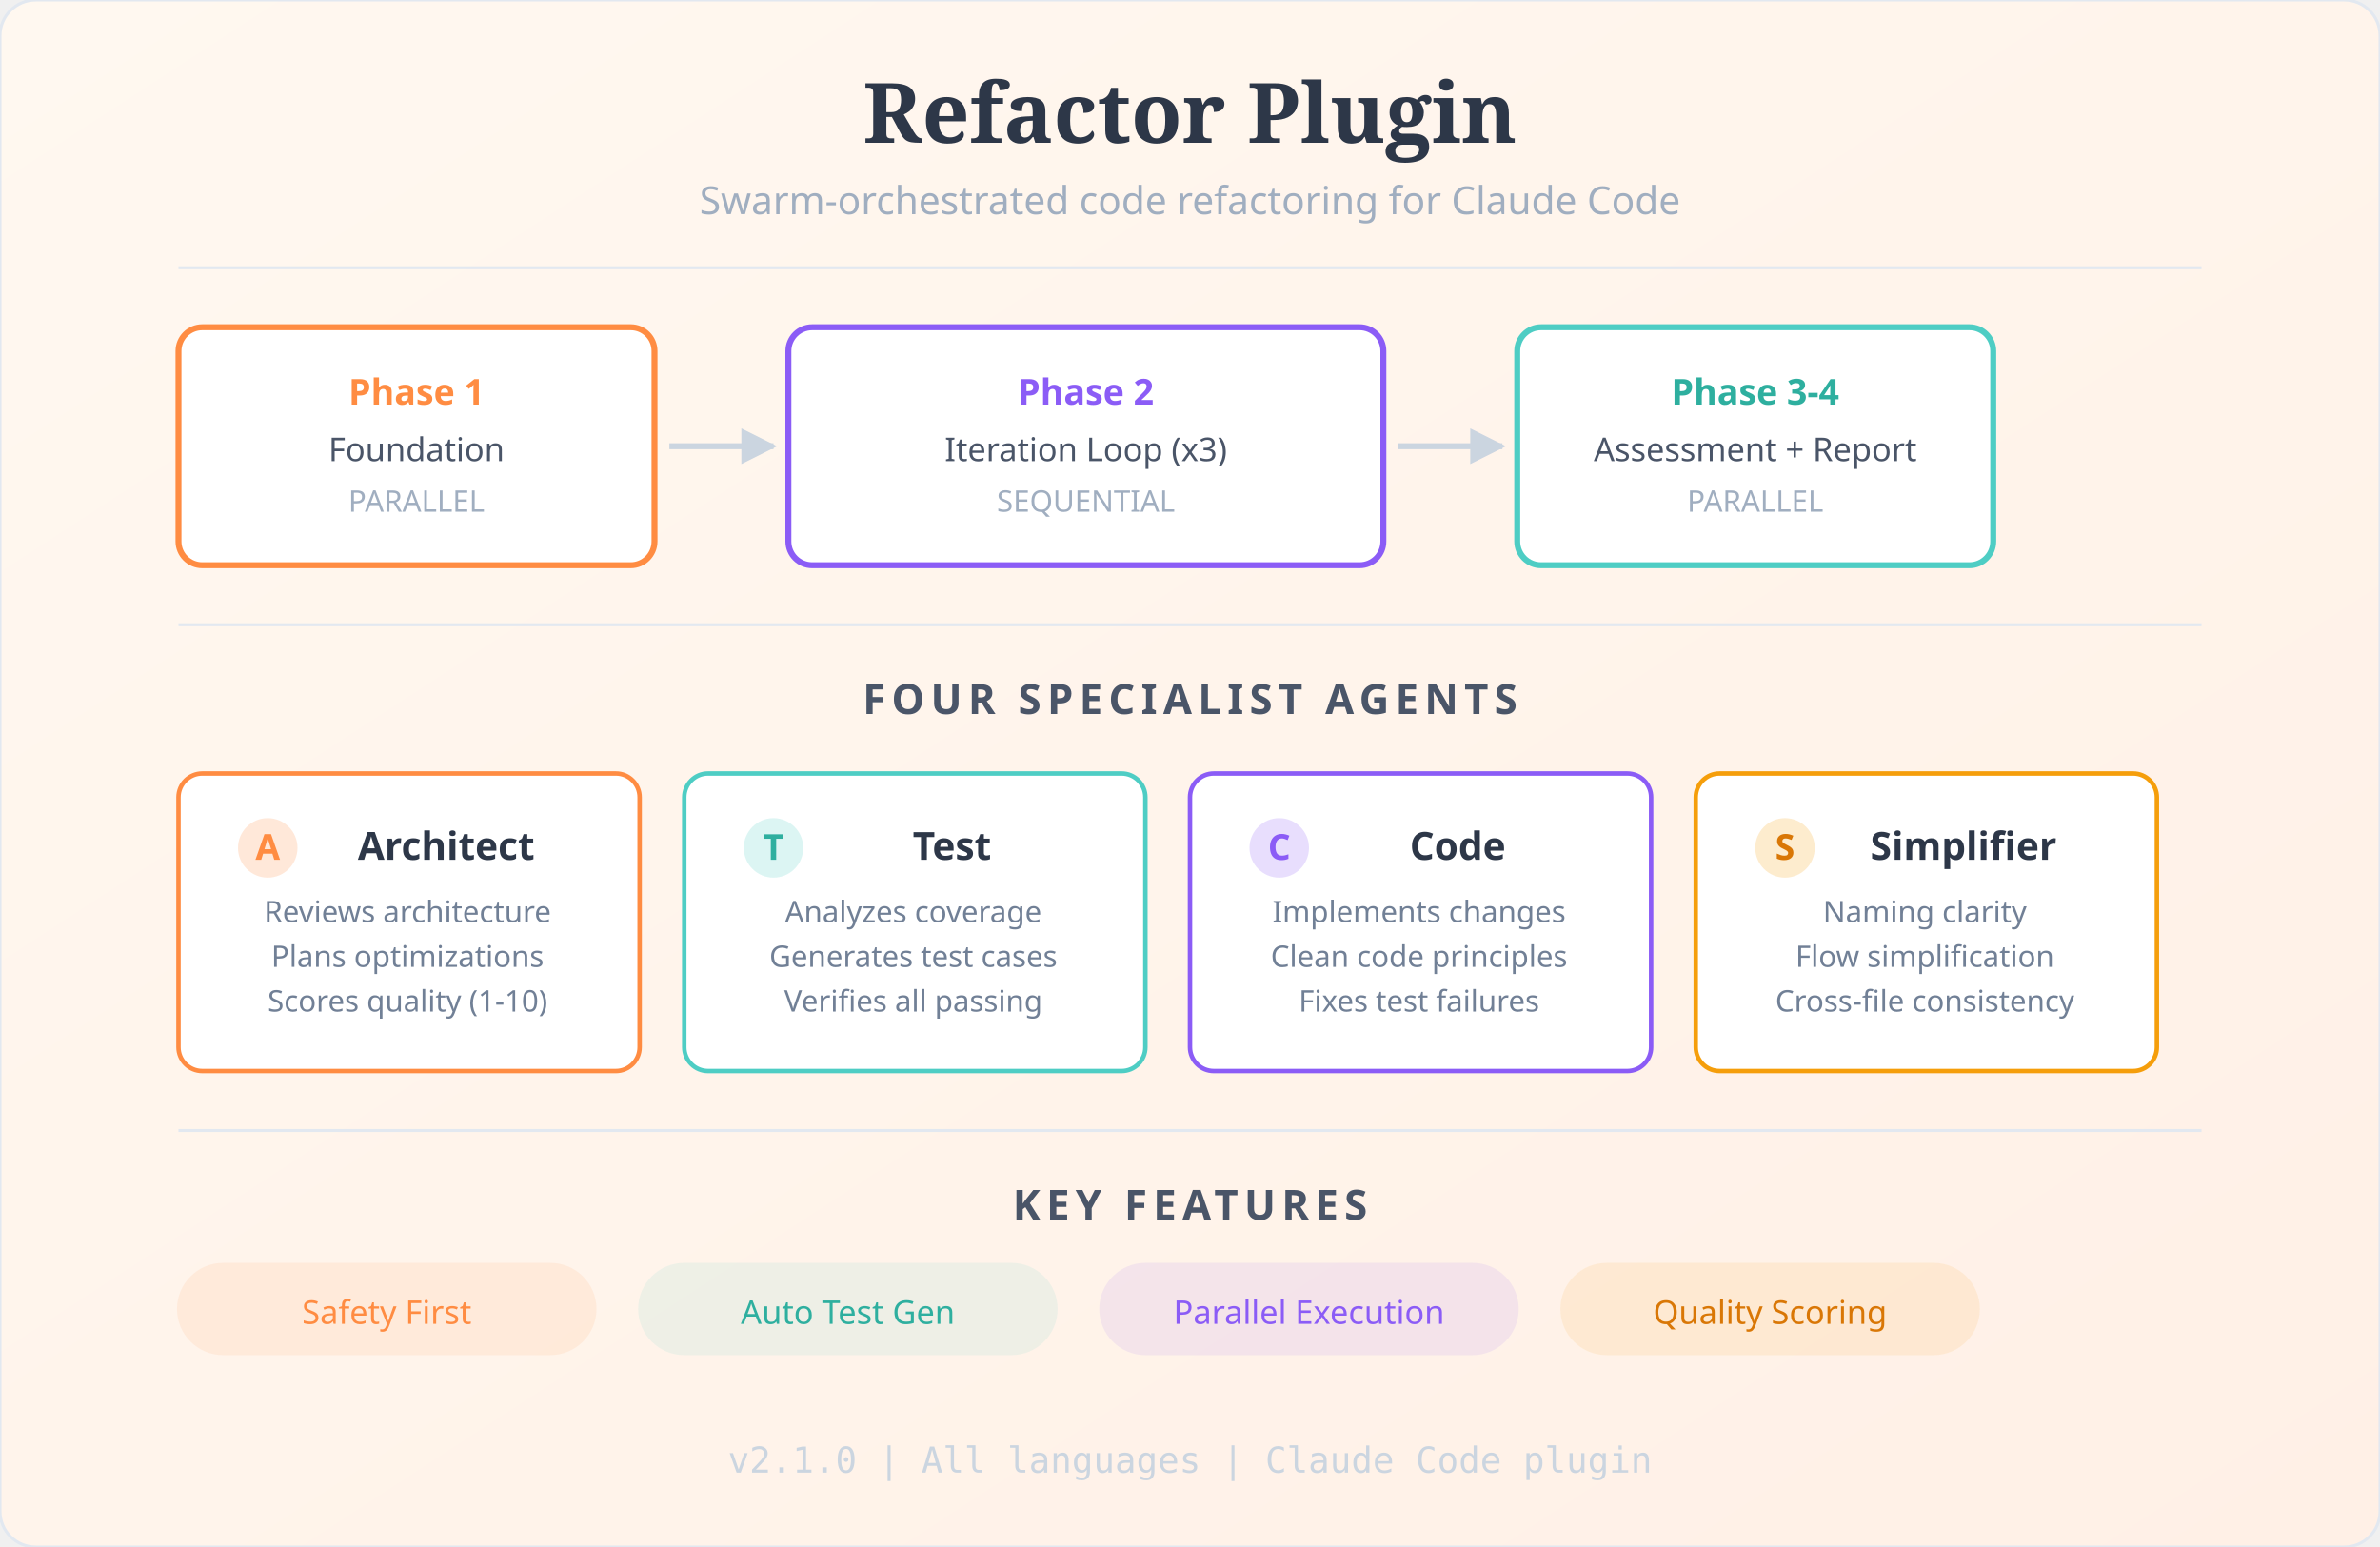
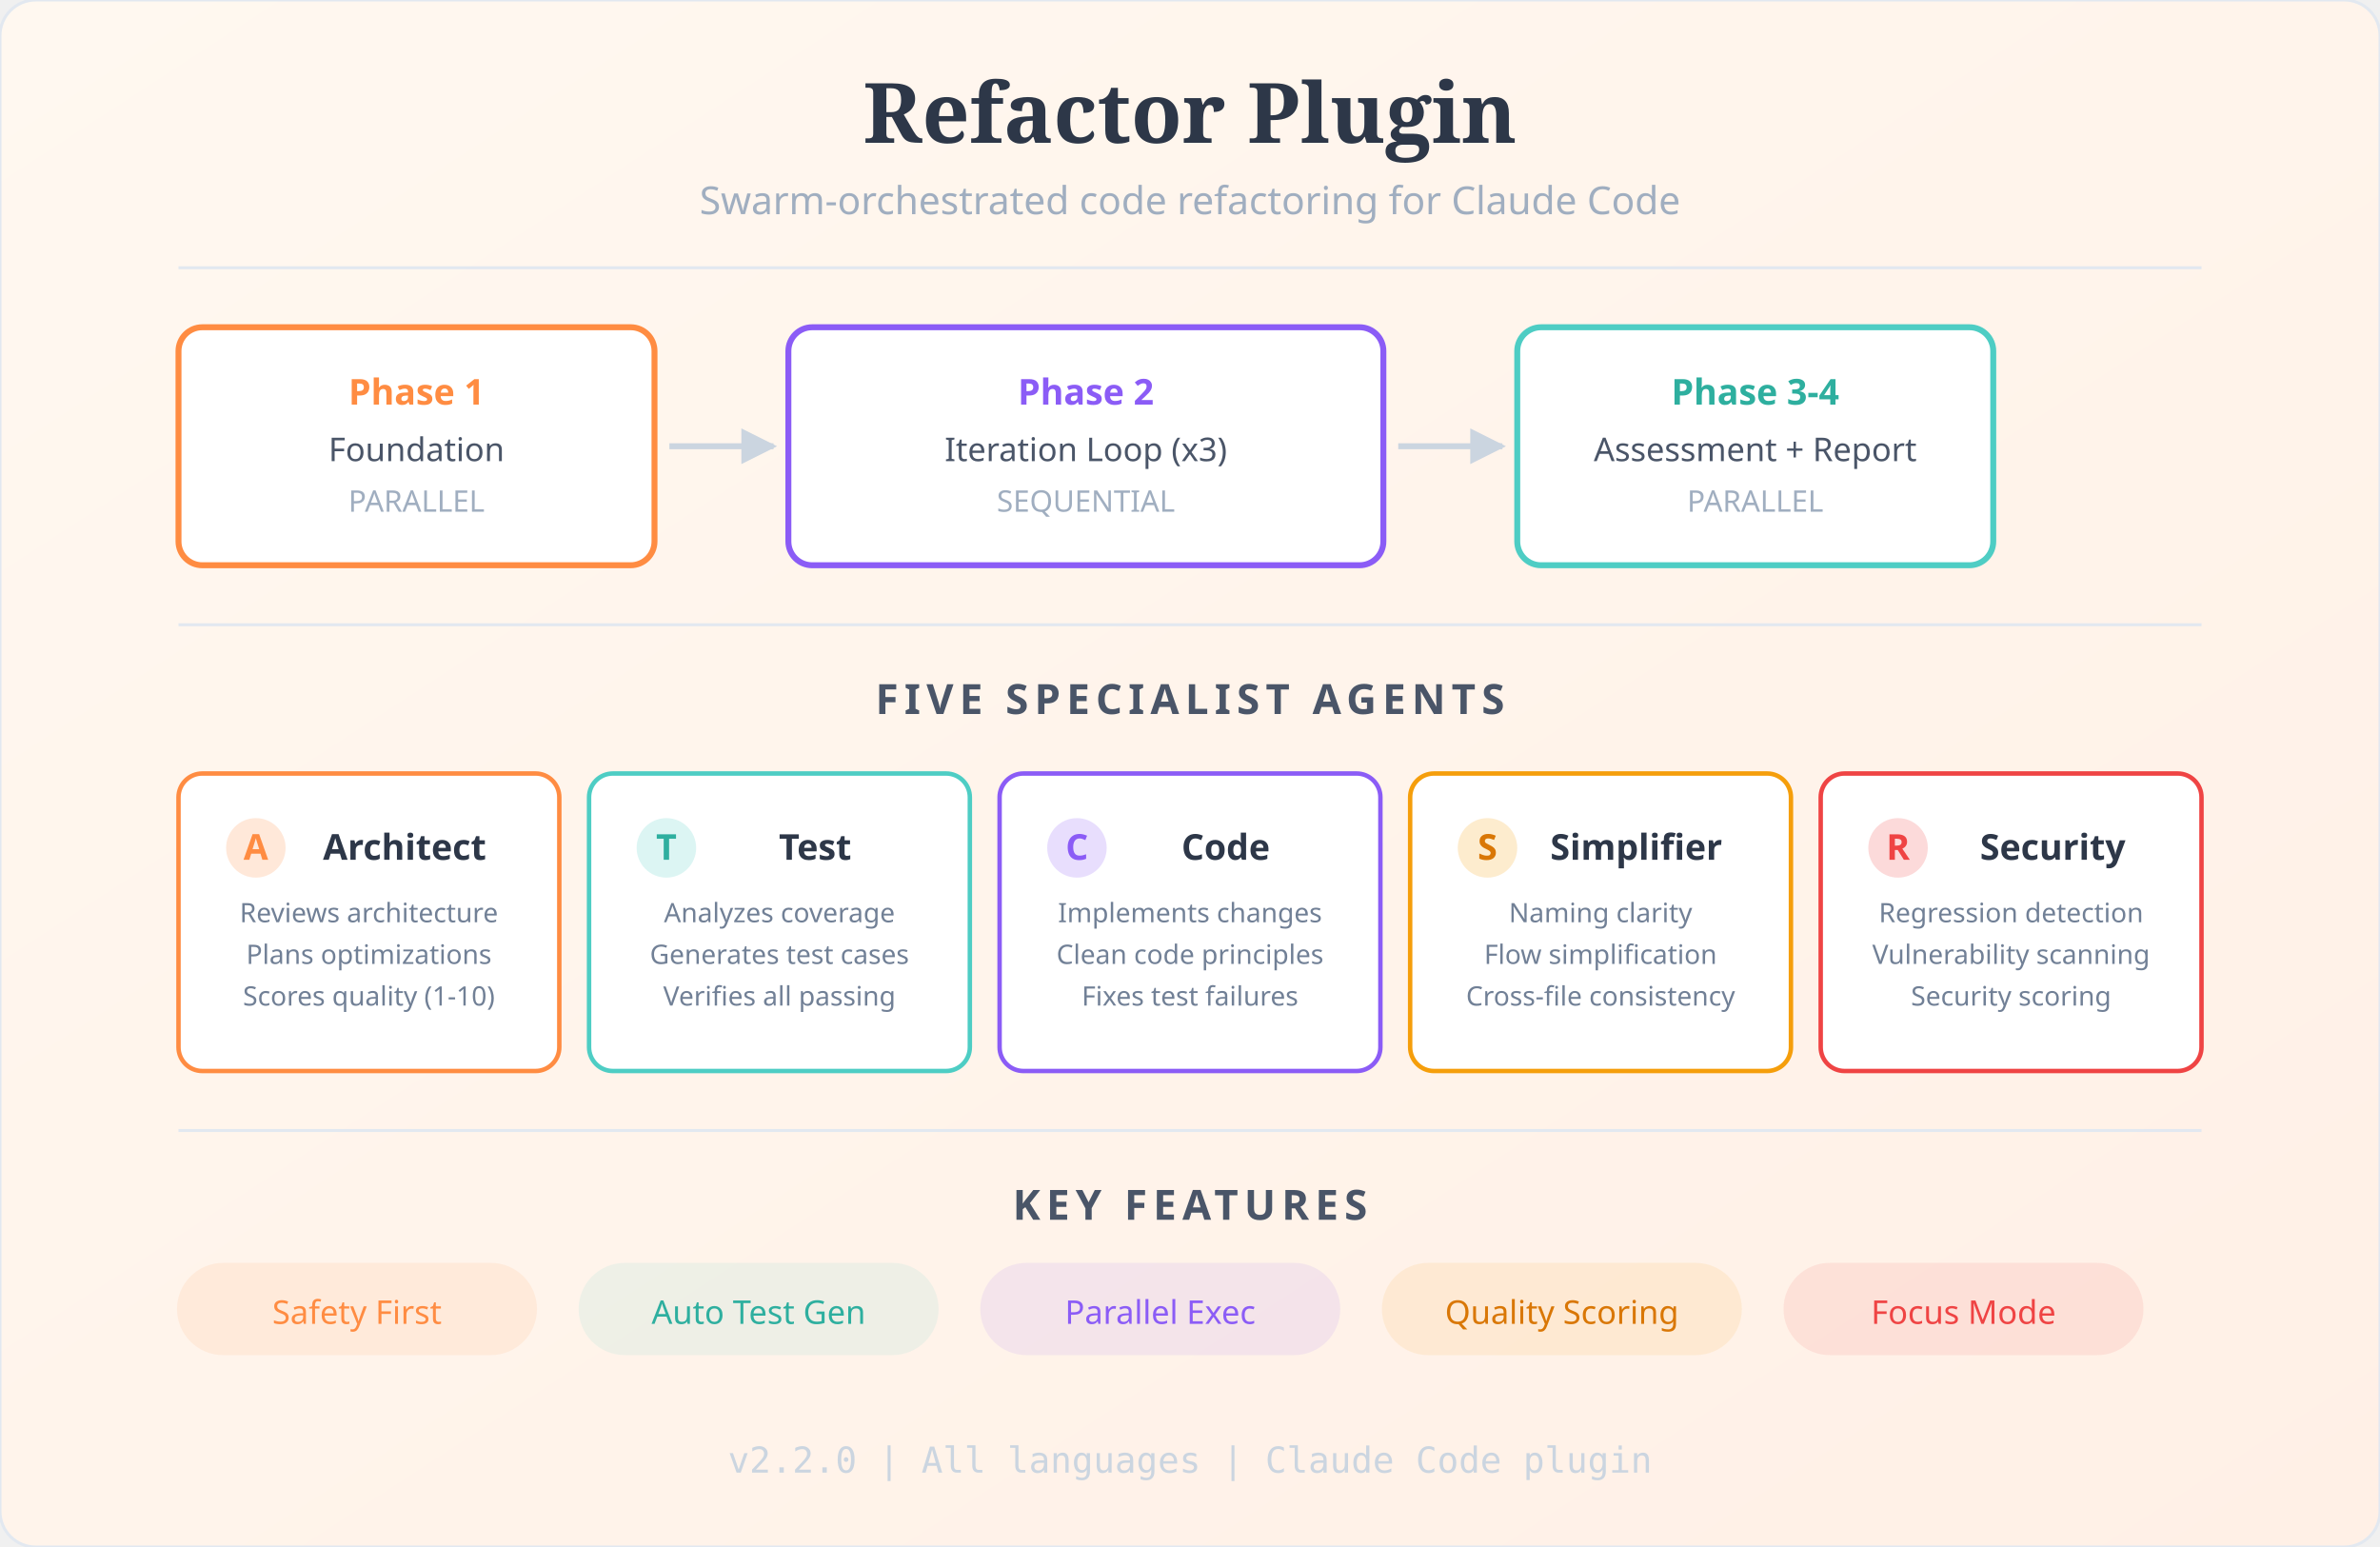
<svg xmlns="http://www.w3.org/2000/svg" viewBox="0 0 800 520" width="800" height="520">
  <defs>
    <linearGradient id="ig-bg" x1="0%" y1="0%" x2="100%" y2="100%">
      <stop offset="0%" style="stop-color:#FFF8F0" />
      <stop offset="100%" style="stop-color:#FFF0E6" />
    </linearGradient>
  </defs>
  <rect width="800" height="520" rx="12" fill="url(#ig-bg)" stroke="#E2E8F0" stroke-width="1" />
  <text x="400" y="48" font-family="Georgia, serif" font-size="28" font-weight="bold" fill="#2D3748" text-anchor="middle">Refactor Plugin</text>
  <text x="400" y="72" font-family="system-ui, sans-serif" font-size="13" fill="#A0AEC0" text-anchor="middle">Swarm-orchestrated code refactoring for Claude Code</text>
  <line x1="60" y1="90" x2="740" y2="90" stroke="#E2E8F0" stroke-width="1" />
  <rect x="60" y="110" width="160" height="80" rx="8" fill="#FFF" stroke="#FF8C42" stroke-width="2" />
  <text x="140" y="136" font-family="system-ui, sans-serif" font-size="12" font-weight="bold" fill="#FF8C42" text-anchor="middle">Phase 1</text>
  <text x="140" y="155" font-family="system-ui, sans-serif" font-size="11" fill="#4A5568" text-anchor="middle">Foundation</text>
  <text x="140" y="172" font-family="system-ui, sans-serif" font-size="10" fill="#A0AEC0" text-anchor="middle">PARALLEL</text>
  <path d="M225,150 L260,150" fill="none" stroke="#CBD5E0" stroke-width="2" marker-end="url(#arrow)" />
  <defs>
    <marker id="arrow" viewBox="0 0 10 10" refX="9" refY="5" markerWidth="6" markerHeight="6" orient="auto">
      <path d="M0,0 L10,5 L0,10Z" fill="#CBD5E0" />
    </marker>
  </defs>
  <rect x="265" y="110" width="200" height="80" rx="8" fill="#FFF" stroke="#8B5CF6" stroke-width="2" />
  <text x="365" y="136" font-family="system-ui, sans-serif" font-size="12" font-weight="bold" fill="#8B5CF6" text-anchor="middle">Phase 2</text>
  <text x="365" y="155" font-family="system-ui, sans-serif" font-size="11" fill="#4A5568" text-anchor="middle">Iteration Loop (x3)</text>
  <text x="365" y="172" font-family="system-ui, sans-serif" font-size="10" fill="#A0AEC0" text-anchor="middle">SEQUENTIAL</text>
  <path d="M470,150 L505,150" fill="none" stroke="#CBD5E0" stroke-width="2" marker-end="url(#arrow)" />
  <rect x="510" y="110" width="160" height="80" rx="8" fill="#FFF" stroke="#4ECDC4" stroke-width="2" />
  <text x="590" y="136" font-family="system-ui, sans-serif" font-size="12" font-weight="bold" fill="#2EAF9F" text-anchor="middle">Phase 3-4</text>
  <text x="590" y="155" font-family="system-ui, sans-serif" font-size="11" fill="#4A5568" text-anchor="middle">Assessment + Report</text>
  <text x="590" y="172" font-family="system-ui, sans-serif" font-size="10" fill="#A0AEC0" text-anchor="middle">PARALLEL</text>
  <line x1="60" y1="210" x2="740" y2="210" stroke="#E2E8F0" stroke-width="1" />
-   <text x="400" y="240" font-family="system-ui, sans-serif" font-size="14" font-weight="bold" fill="#4A5568" text-anchor="middle" letter-spacing="2">FOUR SPECIALIST AGENTS</text>
-   <rect x="60" y="260" width="155" height="100" rx="8" fill="#FFF" stroke="#FF8C42" stroke-width="1.5" />
-   <circle cx="90" cy="285" r="10" fill="#FF8C42" opacity="0.2" />
-   <text x="90" y="289" font-family="system-ui, sans-serif" font-size="12" fill="#FF8C42" text-anchor="middle" font-weight="bold">A</text>
-   <text x="150" y="289" font-family="system-ui, sans-serif" font-size="13" font-weight="bold" fill="#2D3748" text-anchor="middle">Architect</text>
-   <text x="137" y="310" font-family="system-ui, sans-serif" font-size="10" fill="#718096" text-anchor="middle">Reviews architecture</text>
-   <text x="137" y="325" font-family="system-ui, sans-serif" font-size="10" fill="#718096" text-anchor="middle">Plans optimizations</text>
-   <text x="137" y="340" font-family="system-ui, sans-serif" font-size="10" fill="#718096" text-anchor="middle">Scores quality (1-10)</text>
-   <rect x="230" y="260" width="155" height="100" rx="8" fill="#FFF" stroke="#4ECDC4" stroke-width="1.5" />
-   <circle cx="260" cy="285" r="10" fill="#4ECDC4" opacity="0.2" />
-   <text x="260" y="289" font-family="system-ui, sans-serif" font-size="12" fill="#2EAF9F" text-anchor="middle" font-weight="bold">T</text>
-   <text x="320" y="289" font-family="system-ui, sans-serif" font-size="13" font-weight="bold" fill="#2D3748" text-anchor="middle">Test</text>
-   <text x="307" y="310" font-family="system-ui, sans-serif" font-size="10" fill="#718096" text-anchor="middle">Analyzes coverage</text>
-   <text x="307" y="325" font-family="system-ui, sans-serif" font-size="10" fill="#718096" text-anchor="middle">Generates test cases</text>
-   <text x="307" y="340" font-family="system-ui, sans-serif" font-size="10" fill="#718096" text-anchor="middle">Verifies all passing</text>
-   <rect x="400" y="260" width="155" height="100" rx="8" fill="#FFF" stroke="#8B5CF6" stroke-width="1.5" />
-   <circle cx="430" cy="285" r="10" fill="#8B5CF6" opacity="0.2" />
-   <text x="430" y="289" font-family="system-ui, sans-serif" font-size="12" fill="#8B5CF6" text-anchor="middle" font-weight="bold">C</text>
-   <text x="490" y="289" font-family="system-ui, sans-serif" font-size="13" font-weight="bold" fill="#2D3748" text-anchor="middle">Code</text>
-   <text x="477" y="310" font-family="system-ui, sans-serif" font-size="10" fill="#718096" text-anchor="middle">Implements changes</text>
-   <text x="477" y="325" font-family="system-ui, sans-serif" font-size="10" fill="#718096" text-anchor="middle">Clean code principles</text>
-   <text x="477" y="340" font-family="system-ui, sans-serif" font-size="10" fill="#718096" text-anchor="middle">Fixes test failures</text>
-   <rect x="570" y="260" width="155" height="100" rx="8" fill="#FFF" stroke="#F59E0B" stroke-width="1.5" />
-   <circle cx="600" cy="285" r="10" fill="#F59E0B" opacity="0.2" />
-   <text x="600" y="289" font-family="system-ui, sans-serif" font-size="12" fill="#D97706" text-anchor="middle" font-weight="bold">S</text>
-   <text x="660" y="289" font-family="system-ui, sans-serif" font-size="13" font-weight="bold" fill="#2D3748" text-anchor="middle">Simplifier</text>
-   <text x="647" y="310" font-family="system-ui, sans-serif" font-size="10" fill="#718096" text-anchor="middle">Naming clarity</text>
-   <text x="647" y="325" font-family="system-ui, sans-serif" font-size="10" fill="#718096" text-anchor="middle">Flow simplification</text>
-   <text x="647" y="340" font-family="system-ui, sans-serif" font-size="10" fill="#718096" text-anchor="middle">Cross-file consistency</text>
+   <text x="400" y="240" font-family="system-ui, sans-serif" font-size="14" font-weight="bold" fill="#4A5568" text-anchor="middle" letter-spacing="2">FIVE SPECIALIST AGENTS</text>
+   <rect x="60" y="260" width="128" height="100" rx="8" fill="#FFF" stroke="#FF8C42" stroke-width="1.5" />
+   <circle cx="86" cy="285" r="10" fill="#FF8C42" opacity="0.2" />
+   <text x="86" y="289" font-family="system-ui, sans-serif" font-size="12" fill="#FF8C42" text-anchor="middle" font-weight="bold">A</text>
+   <text x="136" y="289" font-family="system-ui, sans-serif" font-size="12" font-weight="bold" fill="#2D3748" text-anchor="middle">Architect</text>
+   <text x="124" y="310" font-family="system-ui, sans-serif" font-size="9" fill="#718096" text-anchor="middle">Reviews architecture</text>
+   <text x="124" y="324" font-family="system-ui, sans-serif" font-size="9" fill="#718096" text-anchor="middle">Plans optimizations</text>
+   <text x="124" y="338" font-family="system-ui, sans-serif" font-size="9" fill="#718096" text-anchor="middle">Scores quality (1-10)</text>
+   <rect x="198" y="260" width="128" height="100" rx="8" fill="#FFF" stroke="#4ECDC4" stroke-width="1.5" />
+   <circle cx="224" cy="285" r="10" fill="#4ECDC4" opacity="0.2" />
+   <text x="224" y="289" font-family="system-ui, sans-serif" font-size="12" fill="#2EAF9F" text-anchor="middle" font-weight="bold">T</text>
+   <text x="274" y="289" font-family="system-ui, sans-serif" font-size="12" font-weight="bold" fill="#2D3748" text-anchor="middle">Test</text>
+   <text x="262" y="310" font-family="system-ui, sans-serif" font-size="9" fill="#718096" text-anchor="middle">Analyzes coverage</text>
+   <text x="262" y="324" font-family="system-ui, sans-serif" font-size="9" fill="#718096" text-anchor="middle">Generates test cases</text>
+   <text x="262" y="338" font-family="system-ui, sans-serif" font-size="9" fill="#718096" text-anchor="middle">Verifies all passing</text>
+   <rect x="336" y="260" width="128" height="100" rx="8" fill="#FFF" stroke="#8B5CF6" stroke-width="1.5" />
+   <circle cx="362" cy="285" r="10" fill="#8B5CF6" opacity="0.2" />
+   <text x="362" y="289" font-family="system-ui, sans-serif" font-size="12" fill="#8B5CF6" text-anchor="middle" font-weight="bold">C</text>
+   <text x="412" y="289" font-family="system-ui, sans-serif" font-size="12" font-weight="bold" fill="#2D3748" text-anchor="middle">Code</text>
+   <text x="400" y="310" font-family="system-ui, sans-serif" font-size="9" fill="#718096" text-anchor="middle">Implements changes</text>
+   <text x="400" y="324" font-family="system-ui, sans-serif" font-size="9" fill="#718096" text-anchor="middle">Clean code principles</text>
+   <text x="400" y="338" font-family="system-ui, sans-serif" font-size="9" fill="#718096" text-anchor="middle">Fixes test failures</text>
+   <rect x="474" y="260" width="128" height="100" rx="8" fill="#FFF" stroke="#F59E0B" stroke-width="1.5" />
+   <circle cx="500" cy="285" r="10" fill="#F59E0B" opacity="0.2" />
+   <text x="500" y="289" font-family="system-ui, sans-serif" font-size="12" fill="#D97706" text-anchor="middle" font-weight="bold">S</text>
+   <text x="550" y="289" font-family="system-ui, sans-serif" font-size="12" font-weight="bold" fill="#2D3748" text-anchor="middle">Simplifier</text>
+   <text x="538" y="310" font-family="system-ui, sans-serif" font-size="9" fill="#718096" text-anchor="middle">Naming clarity</text>
+   <text x="538" y="324" font-family="system-ui, sans-serif" font-size="9" fill="#718096" text-anchor="middle">Flow simplification</text>
+   <text x="538" y="338" font-family="system-ui, sans-serif" font-size="9" fill="#718096" text-anchor="middle">Cross-file consistency</text>
+   <rect x="612" y="260" width="128" height="100" rx="8" fill="#FFF" stroke="#EF4444" stroke-width="1.5" />
+   <circle cx="638" cy="285" r="10" fill="#EF4444" opacity="0.2" />
+   <text x="638" y="289" font-family="system-ui, sans-serif" font-size="12" fill="#EF4444" text-anchor="middle" font-weight="bold">R</text>
+   <text x="690" y="289" font-family="system-ui, sans-serif" font-size="12" font-weight="bold" fill="#2D3748" text-anchor="middle">Security</text>
+   <text x="676" y="310" font-family="system-ui, sans-serif" font-size="9" fill="#718096" text-anchor="middle">Regression detection</text>
+   <text x="676" y="324" font-family="system-ui, sans-serif" font-size="9" fill="#718096" text-anchor="middle">Vulnerability scanning</text>
+   <text x="676" y="338" font-family="system-ui, sans-serif" font-size="9" fill="#718096" text-anchor="middle">Security scoring</text>
  <line x1="60" y1="380" x2="740" y2="380" stroke="#E2E8F0" stroke-width="1" />
  <text x="400" y="410" font-family="system-ui, sans-serif" font-size="14" font-weight="bold" fill="#4A5568" text-anchor="middle" letter-spacing="2">KEY FEATURES</text>
-   <rect x="60" y="425" width="140" height="30" rx="15" fill="#FF8C42" opacity="0.1" stroke="#FF8C42" stroke-width="1" />
-   <text x="130" y="445" font-family="system-ui, sans-serif" font-size="11" fill="#FF8C42" text-anchor="middle">Safety First</text>
-   <rect x="215" y="425" width="140" height="30" rx="15" fill="#4ECDC4" opacity="0.1" stroke="#4ECDC4" stroke-width="1" />
-   <text x="285" y="445" font-family="system-ui, sans-serif" font-size="11" fill="#2EAF9F" text-anchor="middle">Auto Test Gen</text>
-   <rect x="370" y="425" width="140" height="30" rx="15" fill="#8B5CF6" opacity="0.1" stroke="#8B5CF6" stroke-width="1" />
-   <text x="440" y="445" font-family="system-ui, sans-serif" font-size="11" fill="#8B5CF6" text-anchor="middle">Parallel Execution</text>
-   <rect x="525" y="425" width="140" height="30" rx="15" fill="#F59E0B" opacity="0.1" stroke="#F59E0B" stroke-width="1" />
-   <text x="595" y="445" font-family="system-ui, sans-serif" font-size="11" fill="#D97706" text-anchor="middle">Quality Scoring</text>
-   <text x="400" y="495" font-family="'SF Mono', monospace" font-size="12" fill="#CBD5E0" text-anchor="middle">v2.1.0  |  All languages  |  Claude Code plugin</text>
+   <rect x="60" y="425" width="120" height="30" rx="15" fill="#FF8C42" opacity="0.1" stroke="#FF8C42" stroke-width="1" />
+   <text x="120" y="445" font-family="system-ui, sans-serif" font-size="11" fill="#FF8C42" text-anchor="middle">Safety First</text>
+   <rect x="195" y="425" width="120" height="30" rx="15" fill="#4ECDC4" opacity="0.1" stroke="#4ECDC4" stroke-width="1" />
+   <text x="255" y="445" font-family="system-ui, sans-serif" font-size="11" fill="#2EAF9F" text-anchor="middle">Auto Test Gen</text>
+   <rect x="330" y="425" width="120" height="30" rx="15" fill="#8B5CF6" opacity="0.1" stroke="#8B5CF6" stroke-width="1" />
+   <text x="390" y="445" font-family="system-ui, sans-serif" font-size="11" fill="#8B5CF6" text-anchor="middle">Parallel Exec</text>
+   <rect x="465" y="425" width="120" height="30" rx="15" fill="#F59E0B" opacity="0.1" stroke="#F59E0B" stroke-width="1" />
+   <text x="525" y="445" font-family="system-ui, sans-serif" font-size="11" fill="#D97706" text-anchor="middle">Quality Scoring</text>
+   <rect x="600" y="425" width="120" height="30" rx="15" fill="#EF4444" opacity="0.1" stroke="#EF4444" stroke-width="1" />
+   <text x="660" y="445" font-family="system-ui, sans-serif" font-size="11" fill="#EF4444" text-anchor="middle">Focus Mode</text>
+   <text x="400" y="495" font-family="'SF Mono', monospace" font-size="12" fill="#CBD5E0" text-anchor="middle">v2.2.0  |  All languages  |  Claude Code plugin</text>
</svg>
